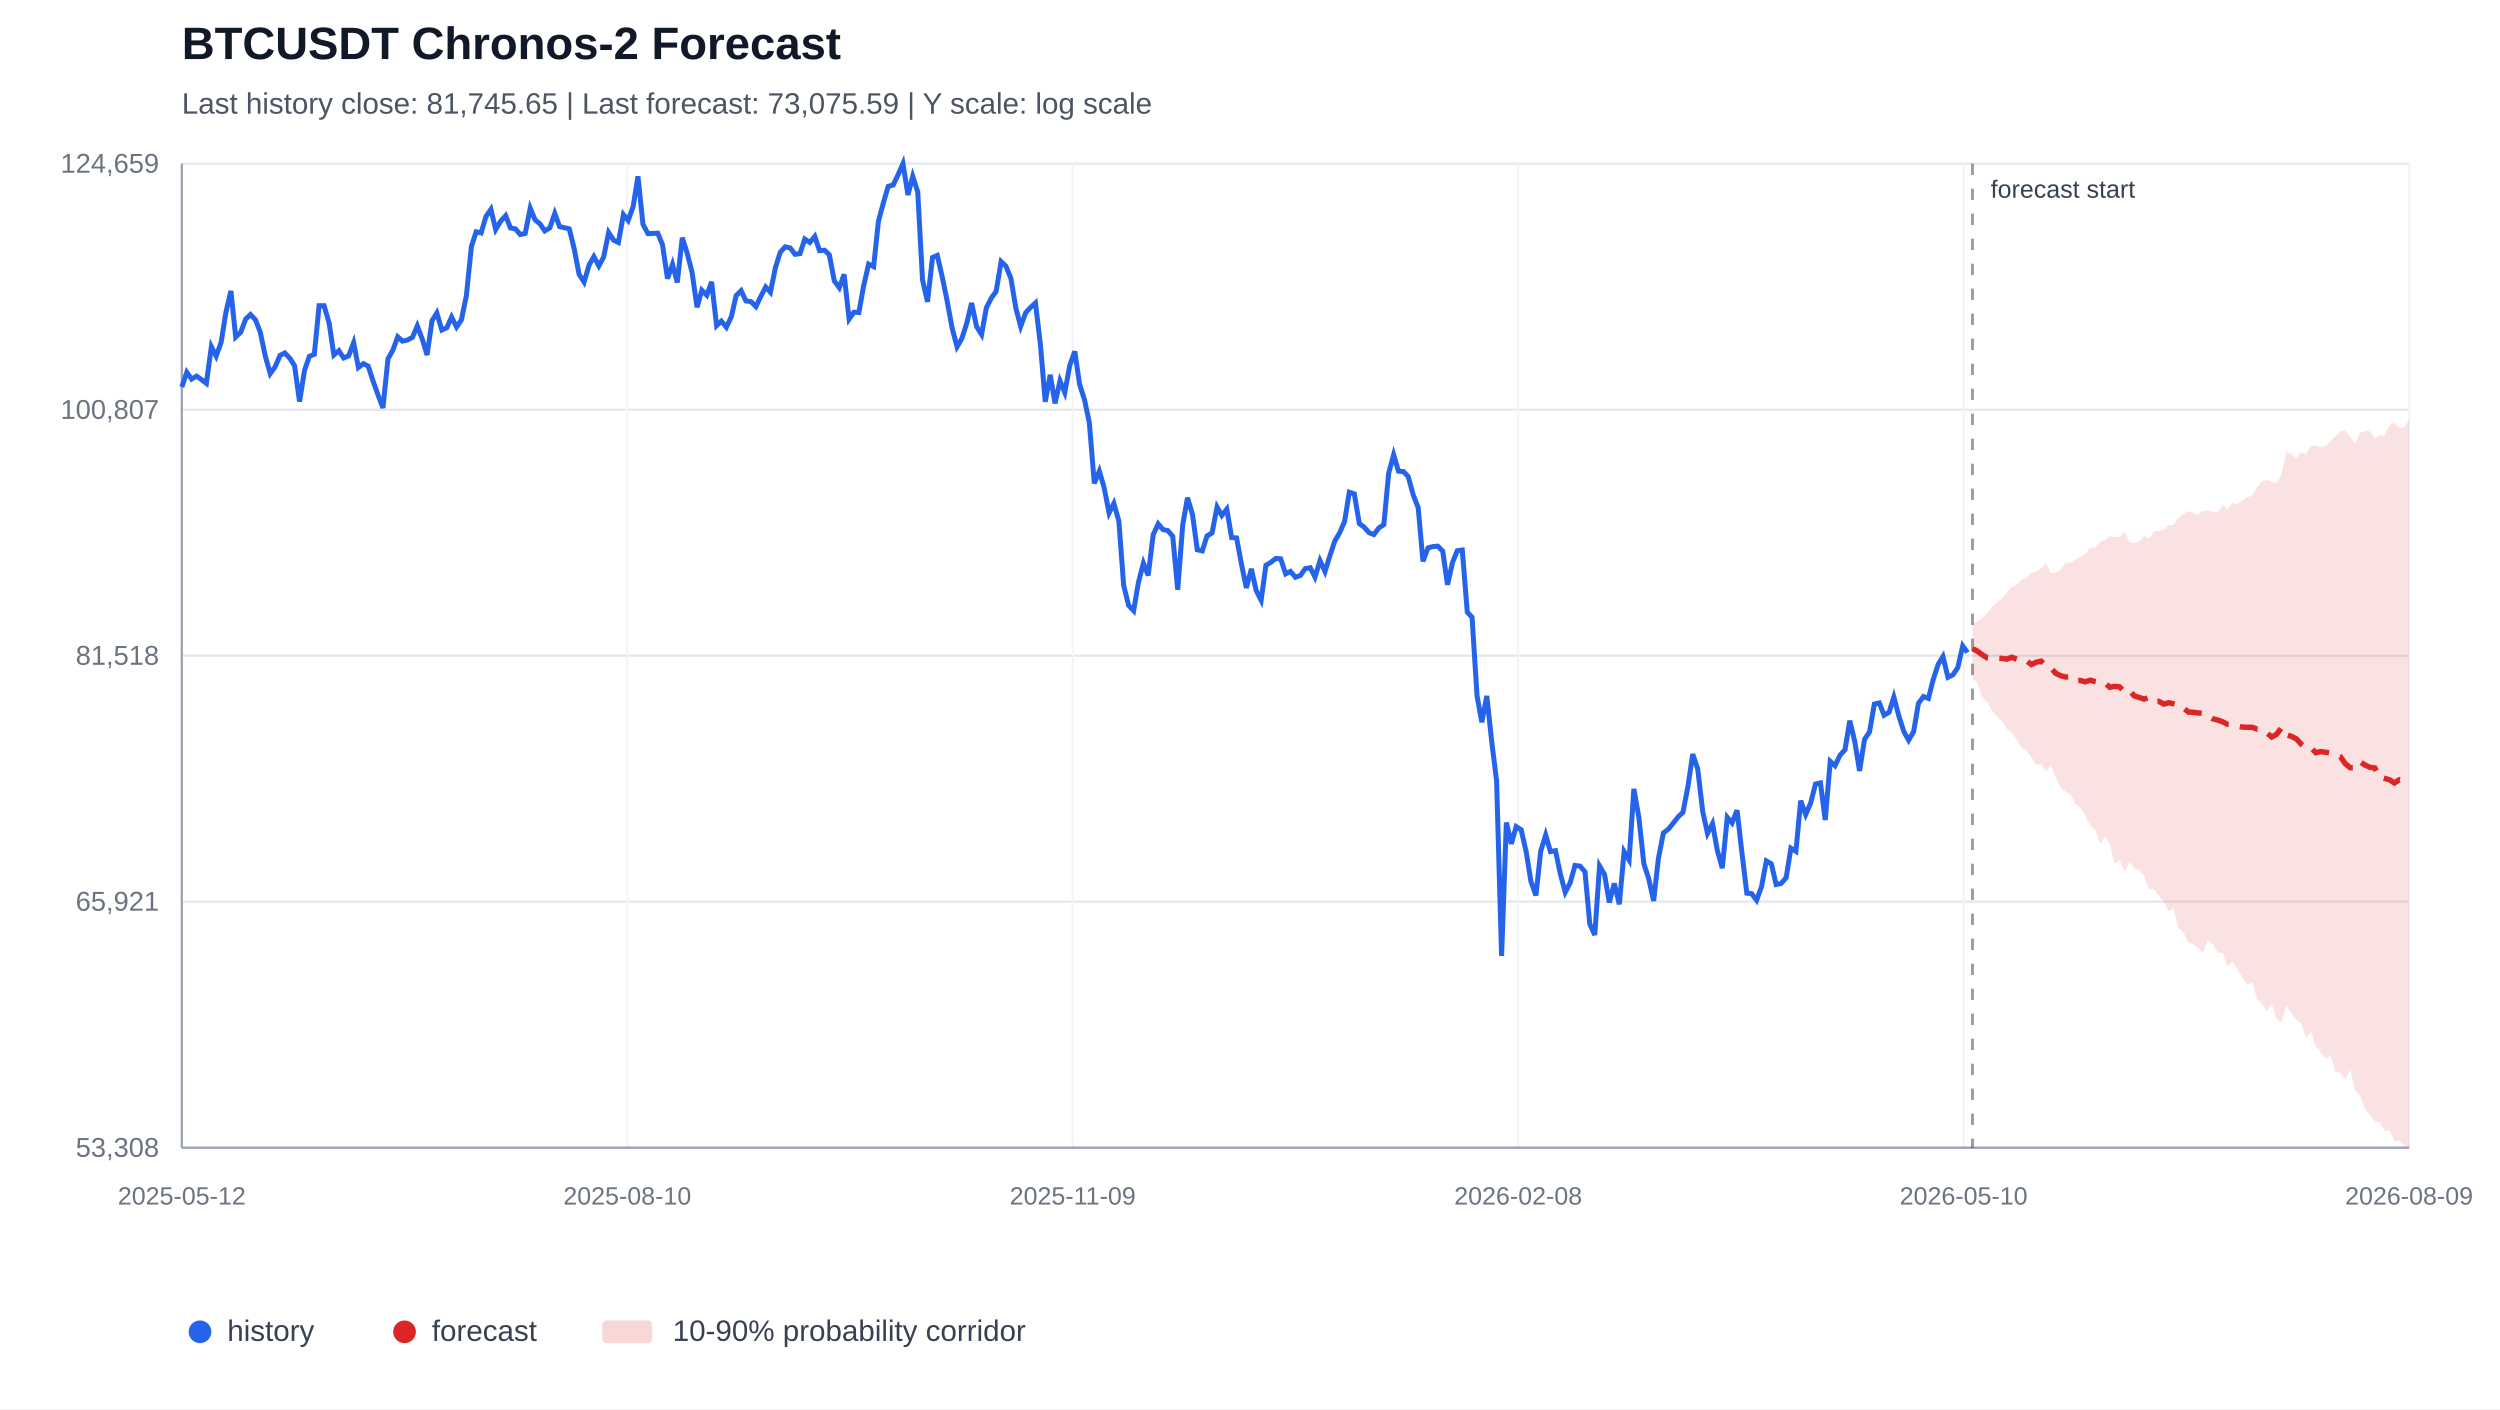
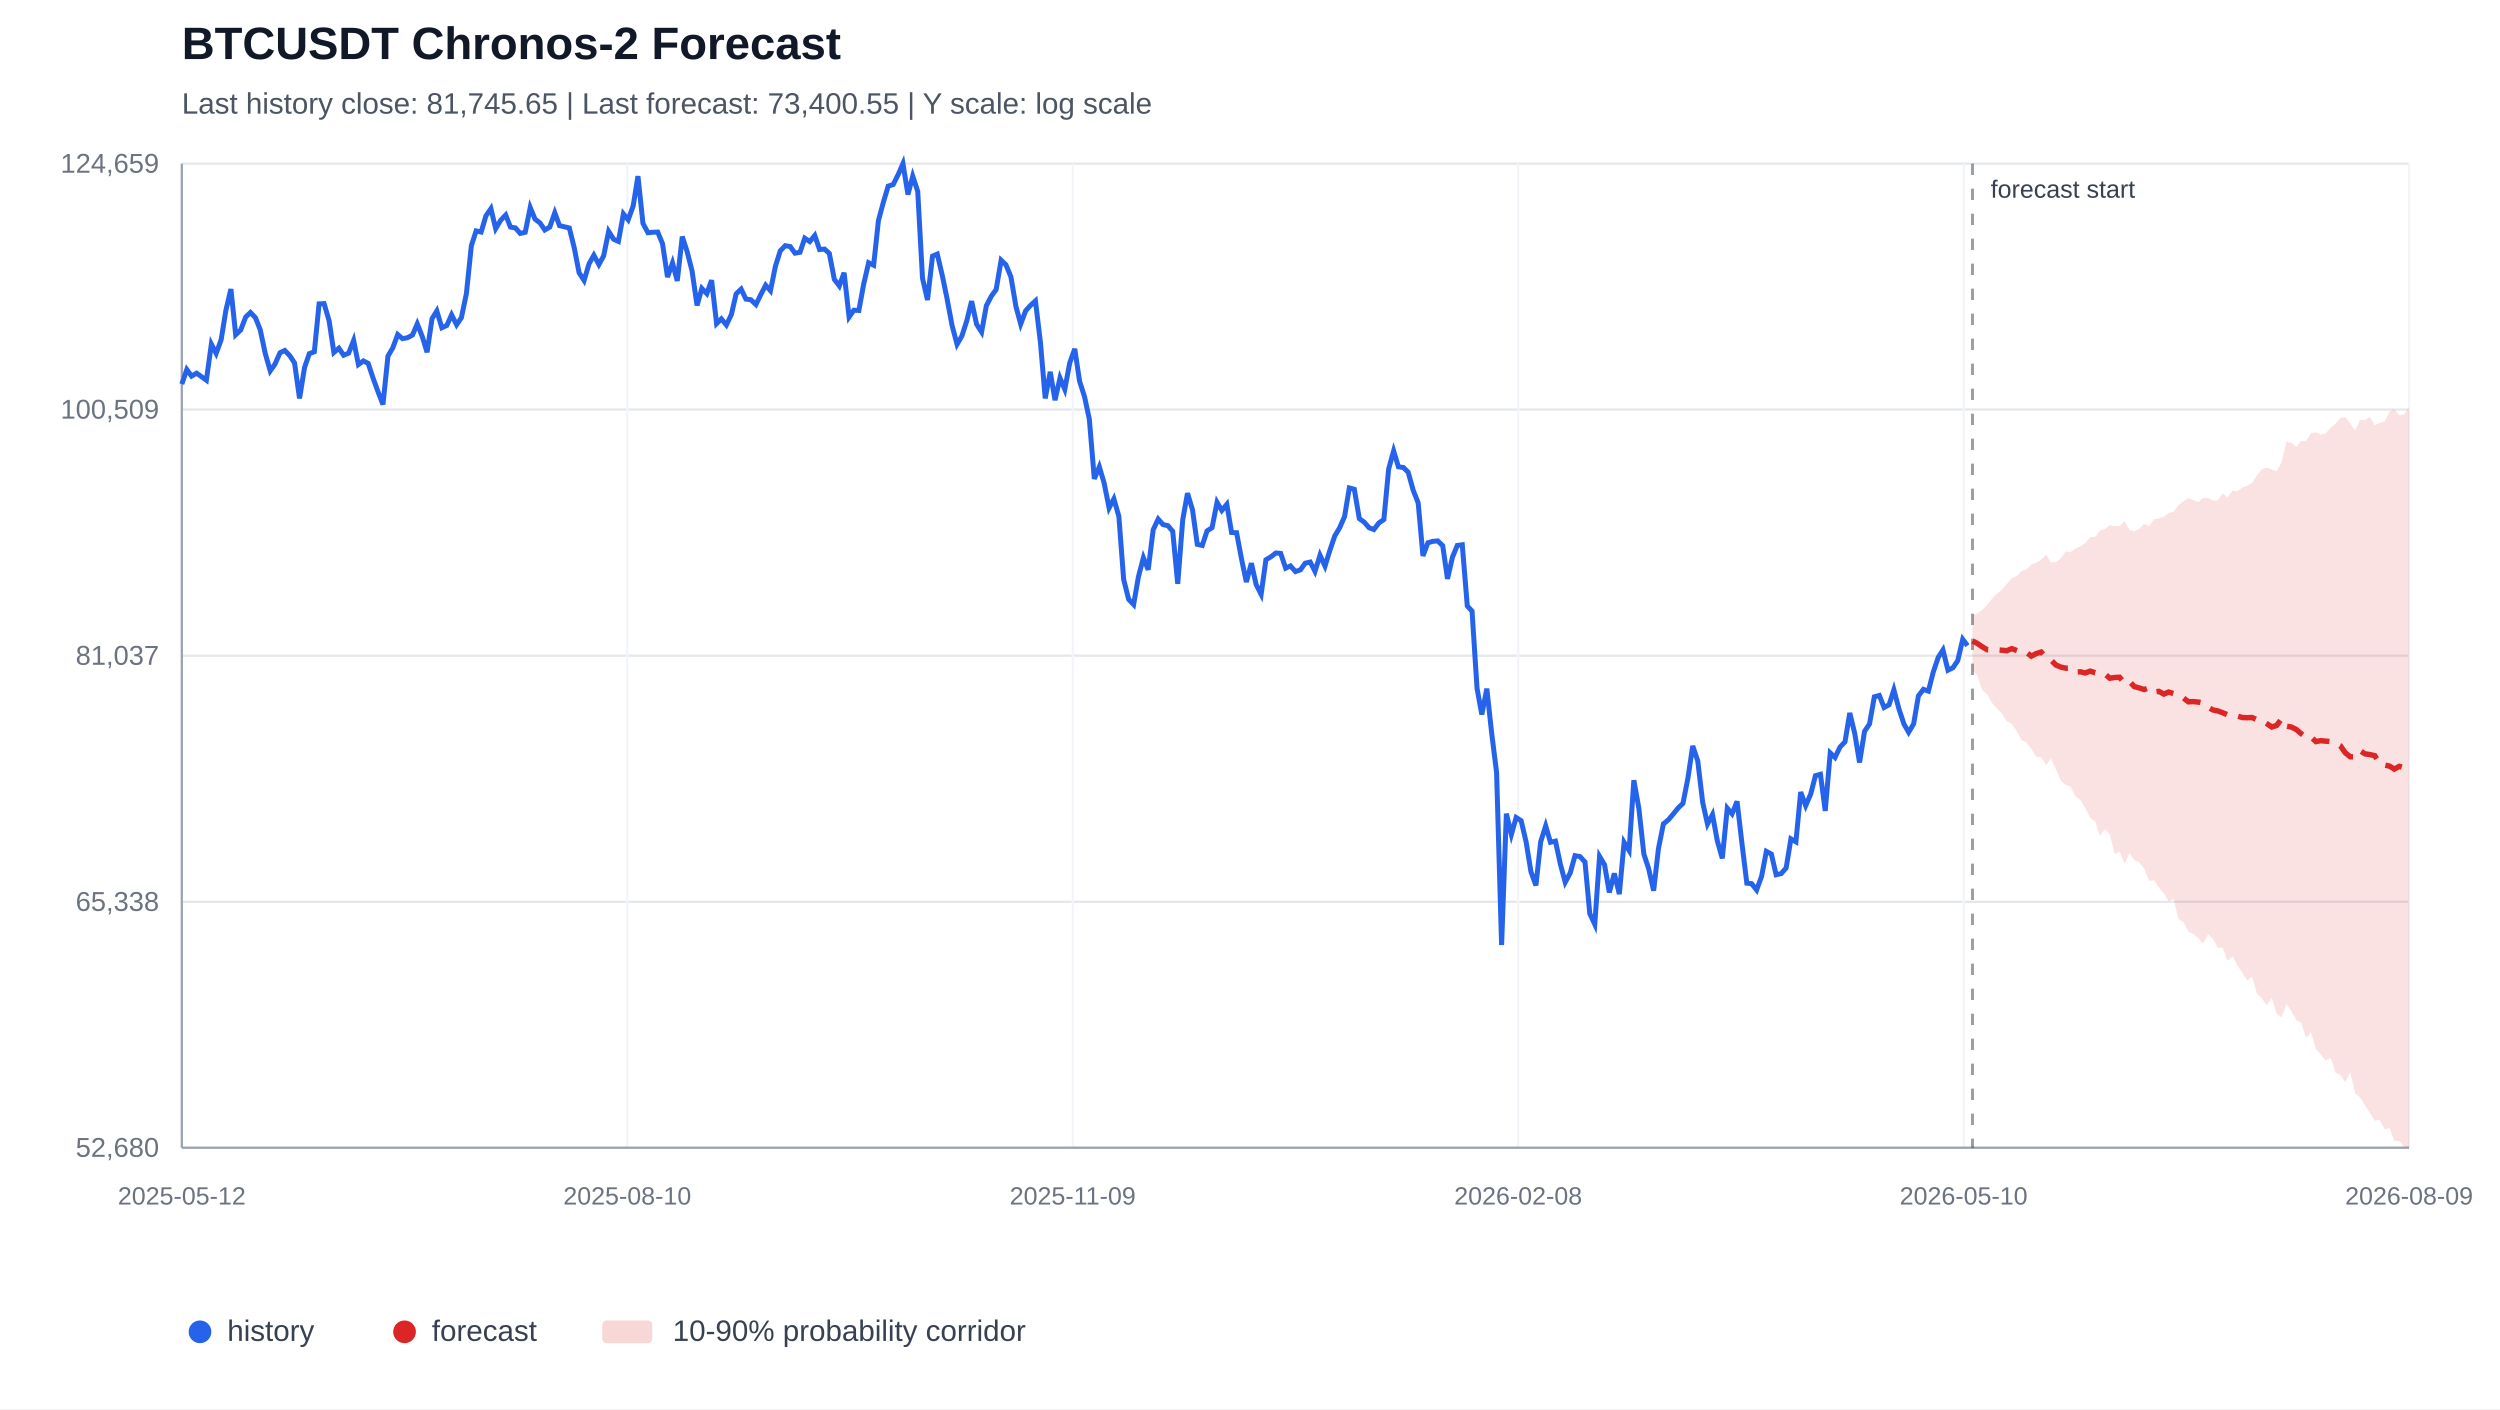
<svg xmlns="http://www.w3.org/2000/svg" data-y-scale="log" width="1100" height="620" viewBox="0 0 1100 620">
  <rect width="100%" height="100%" fill="#ffffff" />
  <text x="80" y="26" font-family="Arial, sans-serif" font-size="20" font-weight="700" fill="#111827">BTCUSDT Chronos-2 Forecast</text>
-   <text x="80" y="50" font-family="Arial, sans-serif" font-size="13" fill="#4b5563">Last history close: 81,745.65 | Last forecast: 73,075.59 | Y scale: log scale</text>
+   <text x="80" y="50" font-family="Arial, sans-serif" font-size="13" fill="#4b5563">Last history close: 81,745.65 | Last forecast: 73,400.55 | Y scale: log scale</text>
  <line x1="80" y1="505.0" x2="1060" y2="505.0" stroke="#e5e7eb" stroke-width="1" />
-   <text x="70" y="509.0" text-anchor="end" font-family="Arial, sans-serif" font-size="12" fill="#6b7280">53,308</text>
-   <line x1="80" y1="396.7" x2="1060" y2="396.7" stroke="#e5e7eb" stroke-width="1" />
-   <text x="70" y="400.7" text-anchor="end" font-family="Arial, sans-serif" font-size="12" fill="#6b7280">65,921</text>
+   <text x="70" y="509.0" text-anchor="end" font-family="Arial, sans-serif" font-size="12" fill="#6b7280">52,680</text>
+   <line x1="80" y1="396.8" x2="1060" y2="396.8" stroke="#e5e7eb" stroke-width="1" />
+   <text x="70" y="400.8" text-anchor="end" font-family="Arial, sans-serif" font-size="12" fill="#6b7280">65,338</text>
  <line x1="80" y1="288.5" x2="1060" y2="288.5" stroke="#e5e7eb" stroke-width="1" />
-   <text x="70" y="292.5" text-anchor="end" font-family="Arial, sans-serif" font-size="12" fill="#6b7280">81,518</text>
-   <line x1="80" y1="180.3" x2="1060" y2="180.3" stroke="#e5e7eb" stroke-width="1" />
-   <text x="70" y="184.3" text-anchor="end" font-family="Arial, sans-serif" font-size="12" fill="#6b7280">100,807</text>
+   <text x="70" y="292.5" text-anchor="end" font-family="Arial, sans-serif" font-size="12" fill="#6b7280">81,037</text>
+   <line x1="80" y1="180.2" x2="1060" y2="180.2" stroke="#e5e7eb" stroke-width="1" />
+   <text x="70" y="184.2" text-anchor="end" font-family="Arial, sans-serif" font-size="12" fill="#6b7280">100,509</text>
  <line x1="80" y1="72.0" x2="1060" y2="72.0" stroke="#e5e7eb" stroke-width="1" />
  <text x="70" y="76.0" text-anchor="end" font-family="Arial, sans-serif" font-size="12" fill="#6b7280">124,659</text>
  <line class="x-axis-grid" x1="80.0" y1="72" x2="80.0" y2="505" stroke="#f1f5f9" stroke-width="1" />
  <line class="x-axis-grid" x1="276.0" y1="72" x2="276.0" y2="505" stroke="#f1f5f9" stroke-width="1" />
  <line class="x-axis-grid" x1="472.0" y1="72" x2="472.0" y2="505" stroke="#f1f5f9" stroke-width="1" />
  <line class="x-axis-grid" x1="668.0" y1="72" x2="668.0" y2="505" stroke="#f1f5f9" stroke-width="1" />
  <line class="x-axis-grid" x1="864.0" y1="72" x2="864.0" y2="505" stroke="#f1f5f9" stroke-width="1" />
  <line class="x-axis-grid" x1="1060.0" y1="72" x2="1060.0" y2="505" stroke="#f1f5f9" stroke-width="1" />
  <line x1="80" y1="72" x2="80" y2="505" stroke="#9ca3af" stroke-width="1" />
  <line x1="80" y1="505" x2="1060" y2="505" stroke="#9ca3af" stroke-width="1" />
  <text class="x-axis-label" x="80.0" y="530" text-anchor="middle" font-family="Arial, sans-serif" font-size="11" fill="#6b7280">2025-05-12</text>
  <text class="x-axis-label" x="276.0" y="530" text-anchor="middle" font-family="Arial, sans-serif" font-size="11" fill="#6b7280">2025-08-10</text>
  <text class="x-axis-label" x="472.0" y="530" text-anchor="middle" font-family="Arial, sans-serif" font-size="11" fill="#6b7280">2025-11-09</text>
  <text class="x-axis-label" x="668.0" y="530" text-anchor="middle" font-family="Arial, sans-serif" font-size="11" fill="#6b7280">2026-02-08</text>
  <text class="x-axis-label" x="864.0" y="530" text-anchor="middle" font-family="Arial, sans-serif" font-size="11" fill="#6b7280">2026-05-10</text>
  <text class="x-axis-label" x="1060.0" y="530" text-anchor="middle" font-family="Arial, sans-serif" font-size="11" fill="#6b7280">2026-08-09</text>
  <line id="forecast-start-line" x1="867.9" y1="72" x2="867.9" y2="505" stroke="#111827" stroke-width="1.3" stroke-dasharray="5 6" opacity="0.42" />
  <text x="875.9" y="87" font-family="Arial, sans-serif" font-size="11" fill="#374151">forecast start</text>
-   <path id="probability-corridor" d="M 867.9 274.4 L 870.0 273.4 L 872.2 272.0 L 874.4 269.6 L 876.5 267.2 L 878.7 265.0 L 880.8 263.3 L 883.0 260.7 L 885.2 258.3 L 887.3 257.3 L 889.5 255.1 L 891.6 254.3 L 893.8 252.2 L 895.9 251.5 L 898.1 250.1 L 900.3 247.8 L 902.4 252.1 L 904.6 252.0 L 906.7 250.6 L 908.9 247.5 L 911.1 247.5 L 913.2 246.3 L 915.4 245.1 L 917.5 243.8 L 919.7 241.0 L 921.9 241.1 L 924.0 238.4 L 926.2 237.6 L 928.3 236.1 L 930.5 236.3 L 932.6 236.2 L 934.8 234.0 L 937.0 238.5 L 939.1 239.0 L 941.3 238.2 L 943.4 235.8 L 945.6 236.9 L 947.8 233.9 L 949.9 233.6 L 952.1 232.9 L 954.2 231.1 L 956.4 230.9 L 958.5 227.8 L 960.7 226.1 L 962.9 224.9 L 965.0 225.6 L 967.2 226.5 L 969.3 224.8 L 971.5 224.6 L 973.7 225.4 L 975.8 225.5 L 978.0 222.1 L 980.1 224.1 L 982.3 221.2 L 984.4 221.9 L 986.6 220.1 L 988.8 218.9 L 990.9 218.0 L 993.1 214.5 L 995.2 211.8 L 997.4 211.2 L 999.6 212.0 L 1001.7 212.5 L 1003.9 208.5 L 1006.0 198.9 L 1008.2 199.7 L 1010.4 201.7 L 1012.5 199.1 L 1014.7 199.7 L 1016.8 196.1 L 1019.0 196.0 L 1021.1 196.8 L 1023.3 196.3 L 1025.5 193.9 L 1027.6 191.9 L 1029.8 189.7 L 1031.9 189.5 L 1034.1 192.1 L 1036.3 195.2 L 1038.4 190.4 L 1040.6 189.7 L 1042.7 189.7 L 1044.9 193.0 L 1047.0 191.6 L 1049.2 191.6 L 1051.4 187.1 L 1053.5 186.0 L 1055.7 188.3 L 1057.8 188.1 L 1060.0 184.6 L 1060.0 505.0 L 1057.8 504.3 L 1055.7 501.9 L 1053.5 502.0 L 1051.4 497.4 L 1049.2 497.5 L 1047.0 493.8 L 1044.9 493.5 L 1042.7 490.5 L 1040.6 487.8 L 1038.4 482.1 L 1036.3 479.9 L 1034.1 470.8 L 1031.9 475.0 L 1029.8 472.0 L 1027.6 471.6 L 1025.5 464.6 L 1023.3 465.8 L 1021.1 462.9 L 1019.0 460.3 L 1016.8 453.8 L 1014.7 456.9 L 1012.5 450.1 L 1010.4 448.8 L 1008.2 445.7 L 1006.0 442.3 L 1003.9 449.9 L 1001.7 448.5 L 999.6 441.8 L 997.4 445.0 L 995.2 441.5 L 993.1 439.6 L 990.9 431.9 L 988.8 433.5 L 986.6 429.9 L 984.4 426.4 L 982.3 423.0 L 980.1 425.3 L 978.0 419.3 L 975.8 419.1 L 973.7 415.5 L 971.5 413.6 L 969.3 419.2 L 967.2 417.2 L 965.0 415.4 L 962.9 414.7 L 960.7 410.2 L 958.5 408.5 L 956.4 399.7 L 954.2 400.9 L 952.1 396.9 L 949.9 394.2 L 947.8 391.3 L 945.6 391.4 L 943.4 385.4 L 941.3 382.8 L 939.1 382.1 L 937.0 379.2 L 934.8 383.7 L 932.6 378.4 L 930.5 380.2 L 928.3 371.2 L 926.2 368.2 L 924.0 371.3 L 921.9 365.0 L 919.7 363.3 L 917.5 358.7 L 915.4 355.4 L 913.2 353.7 L 911.1 349.7 L 908.9 348.3 L 906.7 346.7 L 904.6 342.0 L 902.4 336.9 L 900.3 339.3 L 898.1 336.1 L 895.9 336.5 L 893.8 333.1 L 891.6 330.1 L 889.5 329.2 L 887.3 325.2 L 885.2 322.3 L 883.0 320.7 L 880.8 317.3 L 878.7 315.2 L 876.5 312.7 L 874.4 308.9 L 872.2 306.9 L 870.0 300.5 L 867.9 298.5 Z" fill="#dc2626" fill-opacity="0.13" stroke="none" />
-   <path d="M 80.0 170.3 L 82.2 163.8 L 84.3 166.8 L 86.5 165.5 L 88.6 167.0 L 90.8 168.7 L 93.0 152.5 L 95.1 156.7 L 97.3 150.6 L 99.4 137.4 L 101.6 128.0 L 103.7 148.3 L 105.9 146.2 L 108.1 140.4 L 110.2 138.4 L 112.4 140.7 L 114.5 146.1 L 116.7 156.6 L 118.9 164.4 L 121.0 161.5 L 123.2 156.4 L 125.3 155.3 L 127.5 157.6 L 129.6 160.9 L 131.8 176.7 L 134.0 162.9 L 136.1 156.8 L 138.3 155.9 L 140.4 134.5 L 142.6 134.5 L 144.8 142.1 L 146.9 156.2 L 149.1 154.3 L 151.2 157.5 L 153.4 156.6 L 155.6 150.8 L 157.7 161.7 L 159.9 160.0 L 162.0 161.1 L 164.2 167.8 L 166.3 173.7 L 168.5 179.5 L 170.7 157.9 L 172.8 154.2 L 175.0 148.2 L 177.1 150.1 L 179.3 149.6 L 181.5 148.4 L 183.6 143.4 L 185.8 149.2 L 187.9 156.2 L 190.1 141.1 L 192.2 137.7 L 194.4 145.2 L 196.6 144.2 L 198.7 139.5 L 200.9 143.9 L 203.0 140.8 L 205.2 130.1 L 207.4 108.6 L 209.5 102.0 L 211.7 102.5 L 213.8 95.3 L 216.0 92.1 L 218.1 101.0 L 220.3 97.3 L 222.5 94.9 L 224.6 100.3 L 226.8 100.7 L 228.9 103.2 L 231.1 102.7 L 233.3 91.6 L 235.4 96.7 L 237.6 98.5 L 239.7 101.6 L 241.9 100.3 L 244.1 93.9 L 246.2 99.7 L 248.4 100.2 L 250.5 100.7 L 252.7 109.7 L 254.8 120.7 L 257.0 124.1 L 259.2 116.6 L 261.3 112.9 L 263.5 117.0 L 265.6 113.1 L 267.8 102.3 L 270.0 105.7 L 272.1 106.7 L 274.3 94.4 L 276.4 97.0 L 278.6 90.8 L 280.7 77.6 L 282.9 98.7 L 285.1 102.8 L 287.2 102.7 L 289.4 102.6 L 291.5 107.7 L 293.7 122.6 L 295.9 116.3 L 298.0 124.3 L 300.2 104.6 L 302.3 111.2 L 304.5 119.8 L 306.7 135.2 L 308.8 127.7 L 311.0 129.9 L 313.1 124.0 L 315.3 143.3 L 317.4 141.3 L 319.6 144.0 L 321.8 139.3 L 323.9 130.1 L 326.1 127.9 L 328.2 132.4 L 330.4 132.7 L 332.6 134.9 L 334.7 130.5 L 336.9 126.3 L 339.0 128.6 L 341.2 117.7 L 343.3 111.0 L 345.5 108.6 L 347.7 109.1 L 349.8 111.9 L 352.0 111.6 L 354.1 105.2 L 356.3 106.7 L 358.5 104.0 L 360.6 110.3 L 362.8 110.1 L 364.9 112.1 L 367.1 123.6 L 369.3 126.6 L 371.4 120.7 L 373.6 140.4 L 375.7 137.4 L 377.9 137.5 L 380.0 125.8 L 382.2 116.2 L 384.4 117.3 L 386.5 97.4 L 388.7 89.2 L 390.8 82.0 L 393.0 81.4 L 395.2 76.8 L 397.3 72.0 L 399.5 85.8 L 401.6 77.6 L 403.8 84.4 L 405.9 123.1 L 408.1 132.8 L 410.3 113.3 L 412.4 112.4 L 414.6 121.9 L 416.7 132.2 L 418.9 144.2 L 421.1 152.6 L 423.2 149.0 L 425.4 142.1 L 427.5 133.3 L 429.7 143.7 L 431.9 147.2 L 434.0 135.4 L 436.2 131.1 L 438.3 128.2 L 440.5 115.1 L 442.6 117.1 L 444.8 122.5 L 447.0 135.7 L 449.1 143.6 L 451.3 137.6 L 453.4 135.3 L 455.6 133.3 L 457.8 151.8 L 459.9 176.8 L 462.1 164.9 L 464.2 177.5 L 466.4 167.6 L 468.5 172.7 L 470.7 160.8 L 472.9 154.6 L 475.0 169.0 L 477.2 176.0 L 479.3 185.9 L 481.5 212.7 L 483.7 207.3 L 485.8 214.5 L 488.0 225.7 L 490.1 221.5 L 492.3 229.3 L 494.4 257.5 L 496.6 266.4 L 498.8 268.7 L 500.9 256.3 L 503.1 247.8 L 505.2 253.2 L 507.4 235.3 L 509.6 230.5 L 511.7 233.0 L 513.9 233.5 L 516.0 236.0 L 518.2 259.5 L 520.4 230.9 L 522.5 219.0 L 524.7 226.4 L 526.8 241.9 L 529.0 242.4 L 531.1 235.8 L 533.3 234.5 L 535.5 223.1 L 537.6 226.8 L 539.8 224.0 L 541.9 236.5 L 544.1 236.7 L 546.3 248.5 L 548.4 258.7 L 550.6 250.3 L 552.7 259.8 L 554.9 264.1 L 557.0 248.7 L 559.2 247.4 L 561.4 245.7 L 563.5 245.9 L 565.7 252.5 L 567.8 251.4 L 570.0 254.0 L 572.2 253.2 L 574.3 250.2 L 576.5 249.8 L 578.6 253.9 L 580.8 246.7 L 583.0 251.5 L 585.1 244.7 L 587.3 238.1 L 589.4 234.5 L 591.6 229.5 L 593.7 216.6 L 595.9 217.3 L 598.1 230.4 L 600.2 231.9 L 602.4 234.4 L 604.5 235.2 L 606.7 232.3 L 608.9 230.8 L 611.0 208.3 L 613.2 200.1 L 615.3 207.3 L 617.5 207.5 L 619.6 209.7 L 621.8 217.7 L 624.0 223.4 L 626.1 247.0 L 628.3 241.1 L 630.4 240.5 L 632.6 240.3 L 634.8 242.5 L 636.9 257.3 L 639.1 247.5 L 641.2 242.3 L 643.4 242.0 L 645.6 269.3 L 647.7 271.6 L 649.9 306.2 L 652.0 317.8 L 654.2 306.2 L 656.3 325.8 L 658.5 343.6 L 660.7 420.6 L 662.8 361.9 L 665.0 371.3 L 667.1 363.7 L 669.3 365.1 L 671.5 374.7 L 673.6 387.8 L 675.8 394.0 L 677.9 374.6 L 680.1 367.4 L 682.2 374.7 L 684.4 374.3 L 686.6 384.7 L 688.7 392.6 L 690.9 388.4 L 693.0 380.8 L 695.2 381.1 L 697.4 383.6 L 699.5 406.6 L 701.7 411.4 L 703.8 381.0 L 706.0 384.8 L 708.1 397.1 L 710.3 388.7 L 712.5 397.9 L 714.6 374.7 L 716.8 378.4 L 718.9 347.1 L 721.1 359.7 L 723.3 380.1 L 725.4 386.5 L 727.6 396.4 L 729.7 377.7 L 731.9 366.5 L 734.1 364.8 L 736.2 362.2 L 738.4 359.4 L 740.5 357.4 L 742.7 346.0 L 744.8 331.8 L 747.0 338.4 L 749.2 357.1 L 751.3 366.7 L 753.5 362.4 L 755.6 374.1 L 757.8 382.0 L 760.0 359.6 L 762.1 362.1 L 764.3 356.5 L 766.4 374.8 L 768.6 393.0 L 770.7 393.2 L 772.9 396.1 L 775.1 390.0 L 777.2 378.8 L 779.4 380.1 L 781.5 389.2 L 783.7 388.7 L 785.9 386.2 L 788.0 373.2 L 790.2 374.6 L 792.3 352.3 L 794.5 358.4 L 796.7 353.3 L 798.8 345.0 L 801.0 344.5 L 803.1 360.8 L 805.3 335.0 L 807.4 336.9 L 809.6 332.3 L 811.8 329.9 L 813.9 317.1 L 816.1 326.3 L 818.2 339.2 L 820.4 325.3 L 822.6 322.0 L 824.7 309.8 L 826.9 309.3 L 829.0 314.7 L 831.2 313.4 L 833.3 306.7 L 835.5 315.1 L 837.7 321.9 L 839.8 325.7 L 842.0 321.9 L 844.1 309.5 L 846.3 306.5 L 848.5 307.3 L 850.6 299.0 L 852.8 292.3 L 854.9 288.9 L 857.1 298.0 L 859.3 296.9 L 861.4 293.8 L 863.6 284.2 L 865.7 287.1" fill="none" stroke="#2563eb" stroke-width="2.2" />
-   <path d="M 867.9 285.4 L 870.0 286.5 L 872.2 288.1 L 874.4 289.5 L 876.5 289.7 L 878.7 289.6 L 880.8 289.7 L 883.0 290.0 L 885.2 289.2 L 887.3 290.0 L 889.5 290.8 L 891.6 290.7 L 893.8 292.4 L 895.9 291.4 L 898.1 290.9 L 900.3 293.0 L 902.4 294.0 L 904.6 296.3 L 906.7 297.3 L 908.9 297.9 L 911.1 297.8 L 913.2 299.5 L 915.4 299.4 L 917.5 300.0 L 919.7 299.3 L 921.9 299.9 L 924.0 300.3 L 926.2 300.5 L 928.3 302.4 L 930.5 302.0 L 932.6 302.2 L 934.8 304.5 L 937.0 303.9 L 939.1 306.2 L 941.3 306.9 L 943.4 307.6 L 945.6 306.9 L 947.8 308.7 L 949.9 308.6 L 952.1 309.8 L 954.2 309.2 L 956.4 309.7 L 958.5 310.3 L 960.7 311.5 L 962.9 313.3 L 965.0 313.4 L 967.2 313.7 L 969.3 313.8 L 971.5 315.1 L 973.7 316.3 L 975.8 316.8 L 978.0 317.6 L 980.1 318.7 L 982.3 318.9 L 984.4 319.4 L 986.6 319.9 L 988.8 320.0 L 990.9 320.0 L 993.1 320.8 L 995.2 321.0 L 997.4 322.5 L 999.6 324.3 L 1001.7 323.1 L 1003.9 320.1 L 1006.0 323.3 L 1008.2 324.0 L 1010.4 325.1 L 1012.5 327.4 L 1014.7 329.0 L 1016.8 329.0 L 1019.0 331.2 L 1021.1 330.7 L 1023.3 331.0 L 1025.5 331.3 L 1027.6 332.2 L 1029.8 333.0 L 1031.9 336.0 L 1034.1 337.8 L 1036.3 337.8 L 1038.4 335.2 L 1040.6 336.6 L 1042.7 337.6 L 1044.9 337.9 L 1047.0 341.9 L 1049.2 342.5 L 1051.4 343.1 L 1053.5 344.5 L 1055.7 343.1 L 1057.8 343.7 L 1060.0 344.2" fill="none" stroke="#dc2626" stroke-width="2.4" stroke-dasharray="8 5" />
+   <path id="probability-corridor" d="M 867.9 270.8 L 870.0 269.9 L 872.2 268.4 L 874.4 266.1 L 876.5 263.4 L 878.7 261.2 L 880.8 259.5 L 883.0 256.9 L 885.2 254.4 L 887.3 253.5 L 889.5 251.3 L 891.6 250.5 L 893.8 248.4 L 895.9 247.7 L 898.1 246.3 L 900.3 244.0 L 902.4 247.5 L 904.6 247.3 L 906.7 245.8 L 908.9 242.6 L 911.1 242.9 L 913.2 241.4 L 915.4 240.3 L 917.5 239.0 L 919.7 236.3 L 921.9 236.2 L 924.0 233.5 L 926.2 232.7 L 928.3 231.1 L 930.5 231.5 L 932.6 231.5 L 934.8 229.3 L 937.0 233.2 L 939.1 233.8 L 941.3 232.7 L 943.4 230.5 L 945.6 231.5 L 947.8 228.5 L 949.9 228.1 L 952.1 227.4 L 954.2 225.7 L 956.4 225.2 L 958.5 222.2 L 960.7 220.6 L 962.9 219.2 L 965.0 220.0 L 967.2 220.9 L 969.3 219.2 L 971.5 219.1 L 973.7 220.2 L 975.8 220.2 L 978.0 217.0 L 980.1 218.9 L 982.3 215.9 L 984.4 216.2 L 986.6 214.6 L 988.8 213.6 L 990.9 212.5 L 993.1 209.1 L 995.2 206.5 L 997.4 205.7 L 999.6 206.6 L 1001.7 207.4 L 1003.9 203.4 L 1006.0 194.4 L 1008.2 194.8 L 1010.4 196.6 L 1012.5 194.0 L 1014.7 194.1 L 1016.8 190.5 L 1019.0 190.2 L 1021.1 191.3 L 1023.3 190.7 L 1025.5 188.2 L 1027.6 186.4 L 1029.8 183.9 L 1031.9 183.5 L 1034.1 186.3 L 1036.3 189.5 L 1038.4 184.7 L 1040.6 184.9 L 1042.7 183.4 L 1044.9 187.1 L 1047.0 186.1 L 1049.2 185.4 L 1051.4 181.1 L 1053.5 180.0 L 1055.7 182.7 L 1057.8 182.3 L 1060.0 178.9 L 1060.0 505.0 L 1057.8 504.6 L 1055.7 502.0 L 1053.5 502.0 L 1051.4 496.3 L 1049.2 496.8 L 1047.0 492.7 L 1044.9 493.1 L 1042.7 489.6 L 1040.6 486.3 L 1038.4 482.9 L 1036.3 481.0 L 1034.1 471.8 L 1031.9 476.2 L 1029.8 473.0 L 1027.6 472.0 L 1025.5 465.4 L 1023.3 466.7 L 1021.1 463.9 L 1019.0 461.6 L 1016.8 454.0 L 1014.7 456.8 L 1012.5 450.0 L 1010.4 448.8 L 1008.2 444.9 L 1006.0 441.7 L 1003.9 447.6 L 1001.7 446.1 L 999.6 439.0 L 997.4 442.4 L 995.2 439.2 L 993.1 437.3 L 990.9 429.7 L 988.8 431.5 L 986.6 428.0 L 984.4 424.7 L 982.3 420.8 L 980.1 422.8 L 978.0 417.0 L 975.8 417.0 L 973.7 413.0 L 971.5 411.1 L 969.3 415.2 L 967.2 412.7 L 965.0 410.9 L 962.9 409.9 L 960.7 405.7 L 958.5 404.4 L 956.4 395.5 L 954.2 396.6 L 952.1 393.1 L 949.9 390.6 L 947.8 387.3 L 945.6 387.6 L 943.4 382.1 L 941.3 379.4 L 939.1 378.5 L 937.0 375.6 L 934.8 380.0 L 932.6 374.6 L 930.5 375.9 L 928.3 367.1 L 926.2 364.7 L 924.0 367.9 L 921.9 361.6 L 919.7 359.8 L 917.5 355.5 L 915.4 352.0 L 913.2 350.4 L 911.1 346.2 L 908.9 345.3 L 906.7 343.4 L 904.6 338.5 L 902.4 333.8 L 900.3 336.6 L 898.1 333.1 L 895.9 332.9 L 893.8 329.6 L 891.6 326.6 L 889.5 325.7 L 887.3 321.7 L 885.2 318.4 L 883.0 317.4 L 880.8 313.9 L 878.7 311.9 L 876.5 309.3 L 874.4 305.5 L 872.2 303.7 L 870.0 297.2 L 867.9 295.0 Z" fill="#dc2626" fill-opacity="0.13" stroke="none" />
+   <path d="M 80.0 169.0 L 82.2 162.6 L 84.3 165.5 L 86.5 164.2 L 88.6 165.7 L 90.8 167.3 L 93.0 151.4 L 95.1 155.5 L 97.3 149.5 L 99.4 136.5 L 101.6 127.2 L 103.7 147.3 L 105.9 145.2 L 108.1 139.5 L 110.2 137.5 L 112.4 139.8 L 114.5 145.1 L 116.7 155.5 L 118.9 163.2 L 121.0 160.2 L 123.2 155.2 L 125.3 154.2 L 127.5 156.5 L 129.6 159.7 L 131.8 175.3 L 134.0 161.7 L 136.1 155.6 L 138.3 154.8 L 140.4 133.7 L 142.6 133.6 L 144.8 141.1 L 146.9 155.1 L 149.1 153.2 L 151.2 156.3 L 153.4 155.4 L 155.6 149.8 L 157.7 160.4 L 159.9 158.8 L 162.0 159.9 L 164.2 166.5 L 166.3 172.3 L 168.5 178.0 L 170.7 156.7 L 172.8 153.1 L 175.0 147.2 L 177.1 149.0 L 179.3 148.6 L 181.5 147.4 L 183.6 142.5 L 185.8 148.1 L 187.9 155.0 L 190.1 140.2 L 192.2 136.8 L 194.4 144.2 L 196.6 143.2 L 198.7 138.5 L 200.9 142.9 L 203.0 139.8 L 205.2 129.3 L 207.4 108.1 L 209.5 101.6 L 211.7 102.1 L 213.8 95.0 L 216.0 91.8 L 218.1 100.6 L 220.3 96.9 L 222.5 94.6 L 224.6 99.9 L 226.8 100.3 L 228.9 102.7 L 231.1 102.2 L 233.3 91.3 L 235.4 96.4 L 237.6 98.1 L 239.7 101.2 L 241.9 99.9 L 244.1 93.6 L 246.2 99.3 L 248.4 99.8 L 250.5 100.3 L 252.7 109.2 L 254.8 120.0 L 257.0 123.4 L 259.2 116.0 L 261.3 112.3 L 263.5 116.4 L 265.6 112.6 L 267.8 101.8 L 270.0 105.3 L 272.1 106.2 L 274.3 94.1 L 276.4 96.7 L 278.6 90.6 L 280.7 77.5 L 282.9 98.3 L 285.1 102.4 L 287.2 102.2 L 289.4 102.1 L 291.5 107.2 L 293.7 121.9 L 295.9 115.7 L 298.0 123.6 L 300.2 104.1 L 302.3 110.6 L 304.5 119.2 L 306.7 134.4 L 308.8 126.9 L 311.0 129.2 L 313.1 123.3 L 315.3 142.4 L 317.4 140.3 L 319.6 143.0 L 321.8 138.4 L 323.9 129.3 L 326.1 127.2 L 328.2 131.6 L 330.4 131.9 L 332.6 134.0 L 334.7 129.7 L 336.9 125.5 L 339.0 127.9 L 341.2 117.1 L 343.3 110.4 L 345.5 108.1 L 347.7 108.5 L 349.8 111.4 L 352.0 111.0 L 354.1 104.8 L 356.3 106.3 L 358.5 103.6 L 360.6 109.8 L 362.8 109.6 L 364.9 111.5 L 367.1 122.9 L 369.3 125.8 L 371.4 120.0 L 373.6 139.5 L 375.7 136.5 L 377.9 136.6 L 380.0 125.1 L 382.2 115.6 L 384.4 116.7 L 386.5 97.1 L 388.7 88.9 L 390.8 81.9 L 393.0 81.2 L 395.2 76.8 L 397.3 72.0 L 399.5 85.6 L 401.6 77.5 L 403.8 84.2 L 405.9 122.4 L 408.1 132.0 L 410.3 112.7 L 412.4 111.8 L 414.6 121.2 L 416.7 131.4 L 418.9 143.2 L 421.1 151.5 L 423.2 147.9 L 425.4 141.1 L 427.5 132.5 L 429.7 142.7 L 431.9 146.1 L 434.0 134.5 L 436.2 130.3 L 438.3 127.4 L 440.5 114.5 L 442.6 116.5 L 444.8 121.8 L 447.0 134.8 L 449.1 142.6 L 451.3 136.7 L 453.4 134.4 L 455.6 132.4 L 457.8 150.8 L 459.9 175.3 L 462.1 163.6 L 464.2 176.1 L 466.4 166.3 L 468.5 171.3 L 470.7 159.6 L 472.9 153.5 L 475.0 167.7 L 477.2 174.6 L 479.3 184.4 L 481.5 210.7 L 483.7 205.4 L 485.8 212.5 L 488.0 223.5 L 490.1 219.5 L 492.3 227.2 L 494.4 254.9 L 496.6 263.7 L 498.8 266.0 L 500.9 253.8 L 503.1 245.4 L 505.2 250.7 L 507.4 233.1 L 509.6 228.4 L 511.7 230.8 L 513.9 231.3 L 516.0 233.8 L 518.2 256.9 L 520.4 228.7 L 522.5 217.0 L 524.7 224.3 L 526.8 239.5 L 529.0 240.0 L 531.1 233.6 L 533.3 232.2 L 535.5 221.0 L 537.6 224.6 L 539.8 221.9 L 541.9 234.3 L 544.1 234.4 L 546.3 246.1 L 548.4 256.1 L 550.6 247.8 L 552.7 257.2 L 554.9 261.5 L 557.0 246.3 L 559.2 245.0 L 561.4 243.3 L 563.5 243.5 L 565.7 250.0 L 567.8 249.0 L 570.0 251.5 L 572.2 250.7 L 574.3 247.8 L 576.5 247.3 L 578.6 251.4 L 580.8 244.3 L 583.0 249.1 L 585.1 242.3 L 587.3 235.8 L 589.4 232.3 L 591.6 227.3 L 593.7 214.7 L 595.9 215.3 L 598.1 228.2 L 600.2 229.7 L 602.4 232.2 L 604.5 233.0 L 606.7 230.1 L 608.9 228.6 L 611.0 206.4 L 613.2 198.4 L 615.3 205.4 L 617.5 205.7 L 619.6 207.8 L 621.8 215.7 L 624.0 221.3 L 626.1 244.6 L 628.3 238.8 L 630.4 238.2 L 632.6 238.0 L 634.8 240.1 L 636.9 254.7 L 639.1 245.1 L 641.2 240.0 L 643.4 239.7 L 645.6 266.6 L 647.7 268.9 L 649.9 302.9 L 652.0 314.4 L 654.2 303.0 L 656.3 322.3 L 658.5 339.9 L 660.7 415.8 L 662.8 358.0 L 665.0 367.2 L 667.1 359.7 L 669.3 361.1 L 671.5 370.5 L 673.6 383.5 L 675.8 389.6 L 677.9 370.4 L 680.1 363.4 L 682.2 370.6 L 684.4 370.1 L 686.6 380.4 L 688.7 388.2 L 690.9 384.1 L 693.0 376.5 L 695.2 376.9 L 697.4 379.3 L 699.5 402.0 L 701.7 406.7 L 703.8 376.8 L 706.0 380.5 L 708.1 392.7 L 710.3 384.3 L 712.5 393.4 L 714.6 370.6 L 716.8 374.2 L 718.9 343.3 L 721.1 355.7 L 723.3 375.8 L 725.4 382.2 L 727.6 391.9 L 729.7 373.5 L 731.9 362.5 L 734.1 360.7 L 736.2 358.2 L 738.4 355.5 L 740.5 353.5 L 742.7 342.3 L 744.8 328.2 L 747.0 334.8 L 749.2 353.2 L 751.3 362.6 L 753.5 358.4 L 755.6 369.9 L 757.8 377.7 L 760.0 355.6 L 762.1 358.1 L 764.3 352.6 L 766.4 370.6 L 768.6 388.6 L 770.7 388.8 L 772.9 391.6 L 775.1 385.6 L 777.2 374.6 L 779.4 375.8 L 781.5 384.9 L 783.7 384.4 L 785.9 381.9 L 788.0 369.1 L 790.2 370.4 L 792.3 348.5 L 794.5 354.5 L 796.7 349.4 L 798.8 341.3 L 801.0 340.7 L 803.1 356.8 L 805.3 331.3 L 807.4 333.3 L 809.6 328.7 L 811.8 326.4 L 813.9 313.7 L 816.1 322.8 L 818.2 335.5 L 820.4 321.8 L 822.6 318.5 L 824.7 306.6 L 826.9 306.0 L 829.0 311.3 L 831.2 310.1 L 833.3 303.5 L 835.5 311.8 L 837.7 318.5 L 839.8 322.2 L 842.0 318.5 L 844.1 306.2 L 846.3 303.3 L 848.5 304.1 L 850.6 295.8 L 852.8 289.3 L 854.9 286.0 L 857.1 294.9 L 859.3 293.8 L 861.4 290.7 L 863.6 281.3 L 865.7 284.1" fill="none" stroke="#2563eb" stroke-width="2.2" />
+   <path d="M 867.9 282.0 L 870.0 283.1 L 872.2 284.6 L 874.4 285.9 L 876.5 286.0 L 878.7 285.9 L 880.8 286.1 L 883.0 286.3 L 885.2 285.4 L 887.3 286.2 L 889.5 287.0 L 891.6 287.0 L 893.8 288.7 L 895.9 287.6 L 898.1 286.9 L 900.3 289.3 L 902.4 290.4 L 904.6 292.6 L 906.7 293.5 L 908.9 294.0 L 911.1 293.9 L 913.2 295.7 L 915.4 295.6 L 917.5 296.1 L 919.7 295.3 L 921.9 296.0 L 924.0 296.4 L 926.2 296.6 L 928.3 298.4 L 930.5 298.1 L 932.6 298.0 L 934.8 300.6 L 937.0 299.9 L 939.1 302.1 L 941.3 302.7 L 943.4 303.4 L 945.6 302.6 L 947.8 304.5 L 949.9 304.2 L 952.1 305.4 L 954.2 304.5 L 956.4 305.2 L 958.5 305.9 L 960.7 307.1 L 962.9 308.8 L 965.0 308.7 L 967.2 308.9 L 969.3 309.3 L 971.5 311.1 L 973.7 312.4 L 975.8 312.8 L 978.0 313.6 L 980.1 314.5 L 982.3 314.9 L 984.4 315.1 L 986.6 315.7 L 988.8 315.8 L 990.9 315.7 L 993.1 316.7 L 995.2 317.0 L 997.4 318.4 L 999.6 319.9 L 1001.7 319.2 L 1003.9 316.3 L 1006.0 319.5 L 1008.2 319.9 L 1010.4 321.0 L 1012.5 322.8 L 1014.7 324.4 L 1016.8 324.2 L 1019.0 326.3 L 1021.1 325.9 L 1023.3 326.1 L 1025.5 326.3 L 1027.6 327.2 L 1029.8 328.2 L 1031.9 331.2 L 1034.1 333.0 L 1036.3 333.0 L 1038.4 330.3 L 1040.6 331.7 L 1042.7 332.0 L 1044.9 332.5 L 1047.0 335.8 L 1049.2 336.6 L 1051.4 337.1 L 1053.5 338.4 L 1055.7 337.2 L 1057.8 337.8 L 1060.0 338.3" fill="none" stroke="#dc2626" stroke-width="2.4" stroke-dasharray="8 5" />
  <circle cx="88" cy="586" r="5" fill="#2563eb" />
  <text x="100" y="590" font-family="Arial, sans-serif" font-size="13" fill="#374151">history</text>
  <circle cx="178" cy="586" r="5" fill="#dc2626" />
  <text x="190" y="590" font-family="Arial, sans-serif" font-size="13" fill="#374151">forecast</text>
  <rect x="265" y="581" width="22" height="10" rx="2" fill="#dc2626" fill-opacity="0.18" />
  <text x="296" y="590" font-family="Arial, sans-serif" font-size="13" fill="#374151">10-90% probability corridor</text>
</svg>
